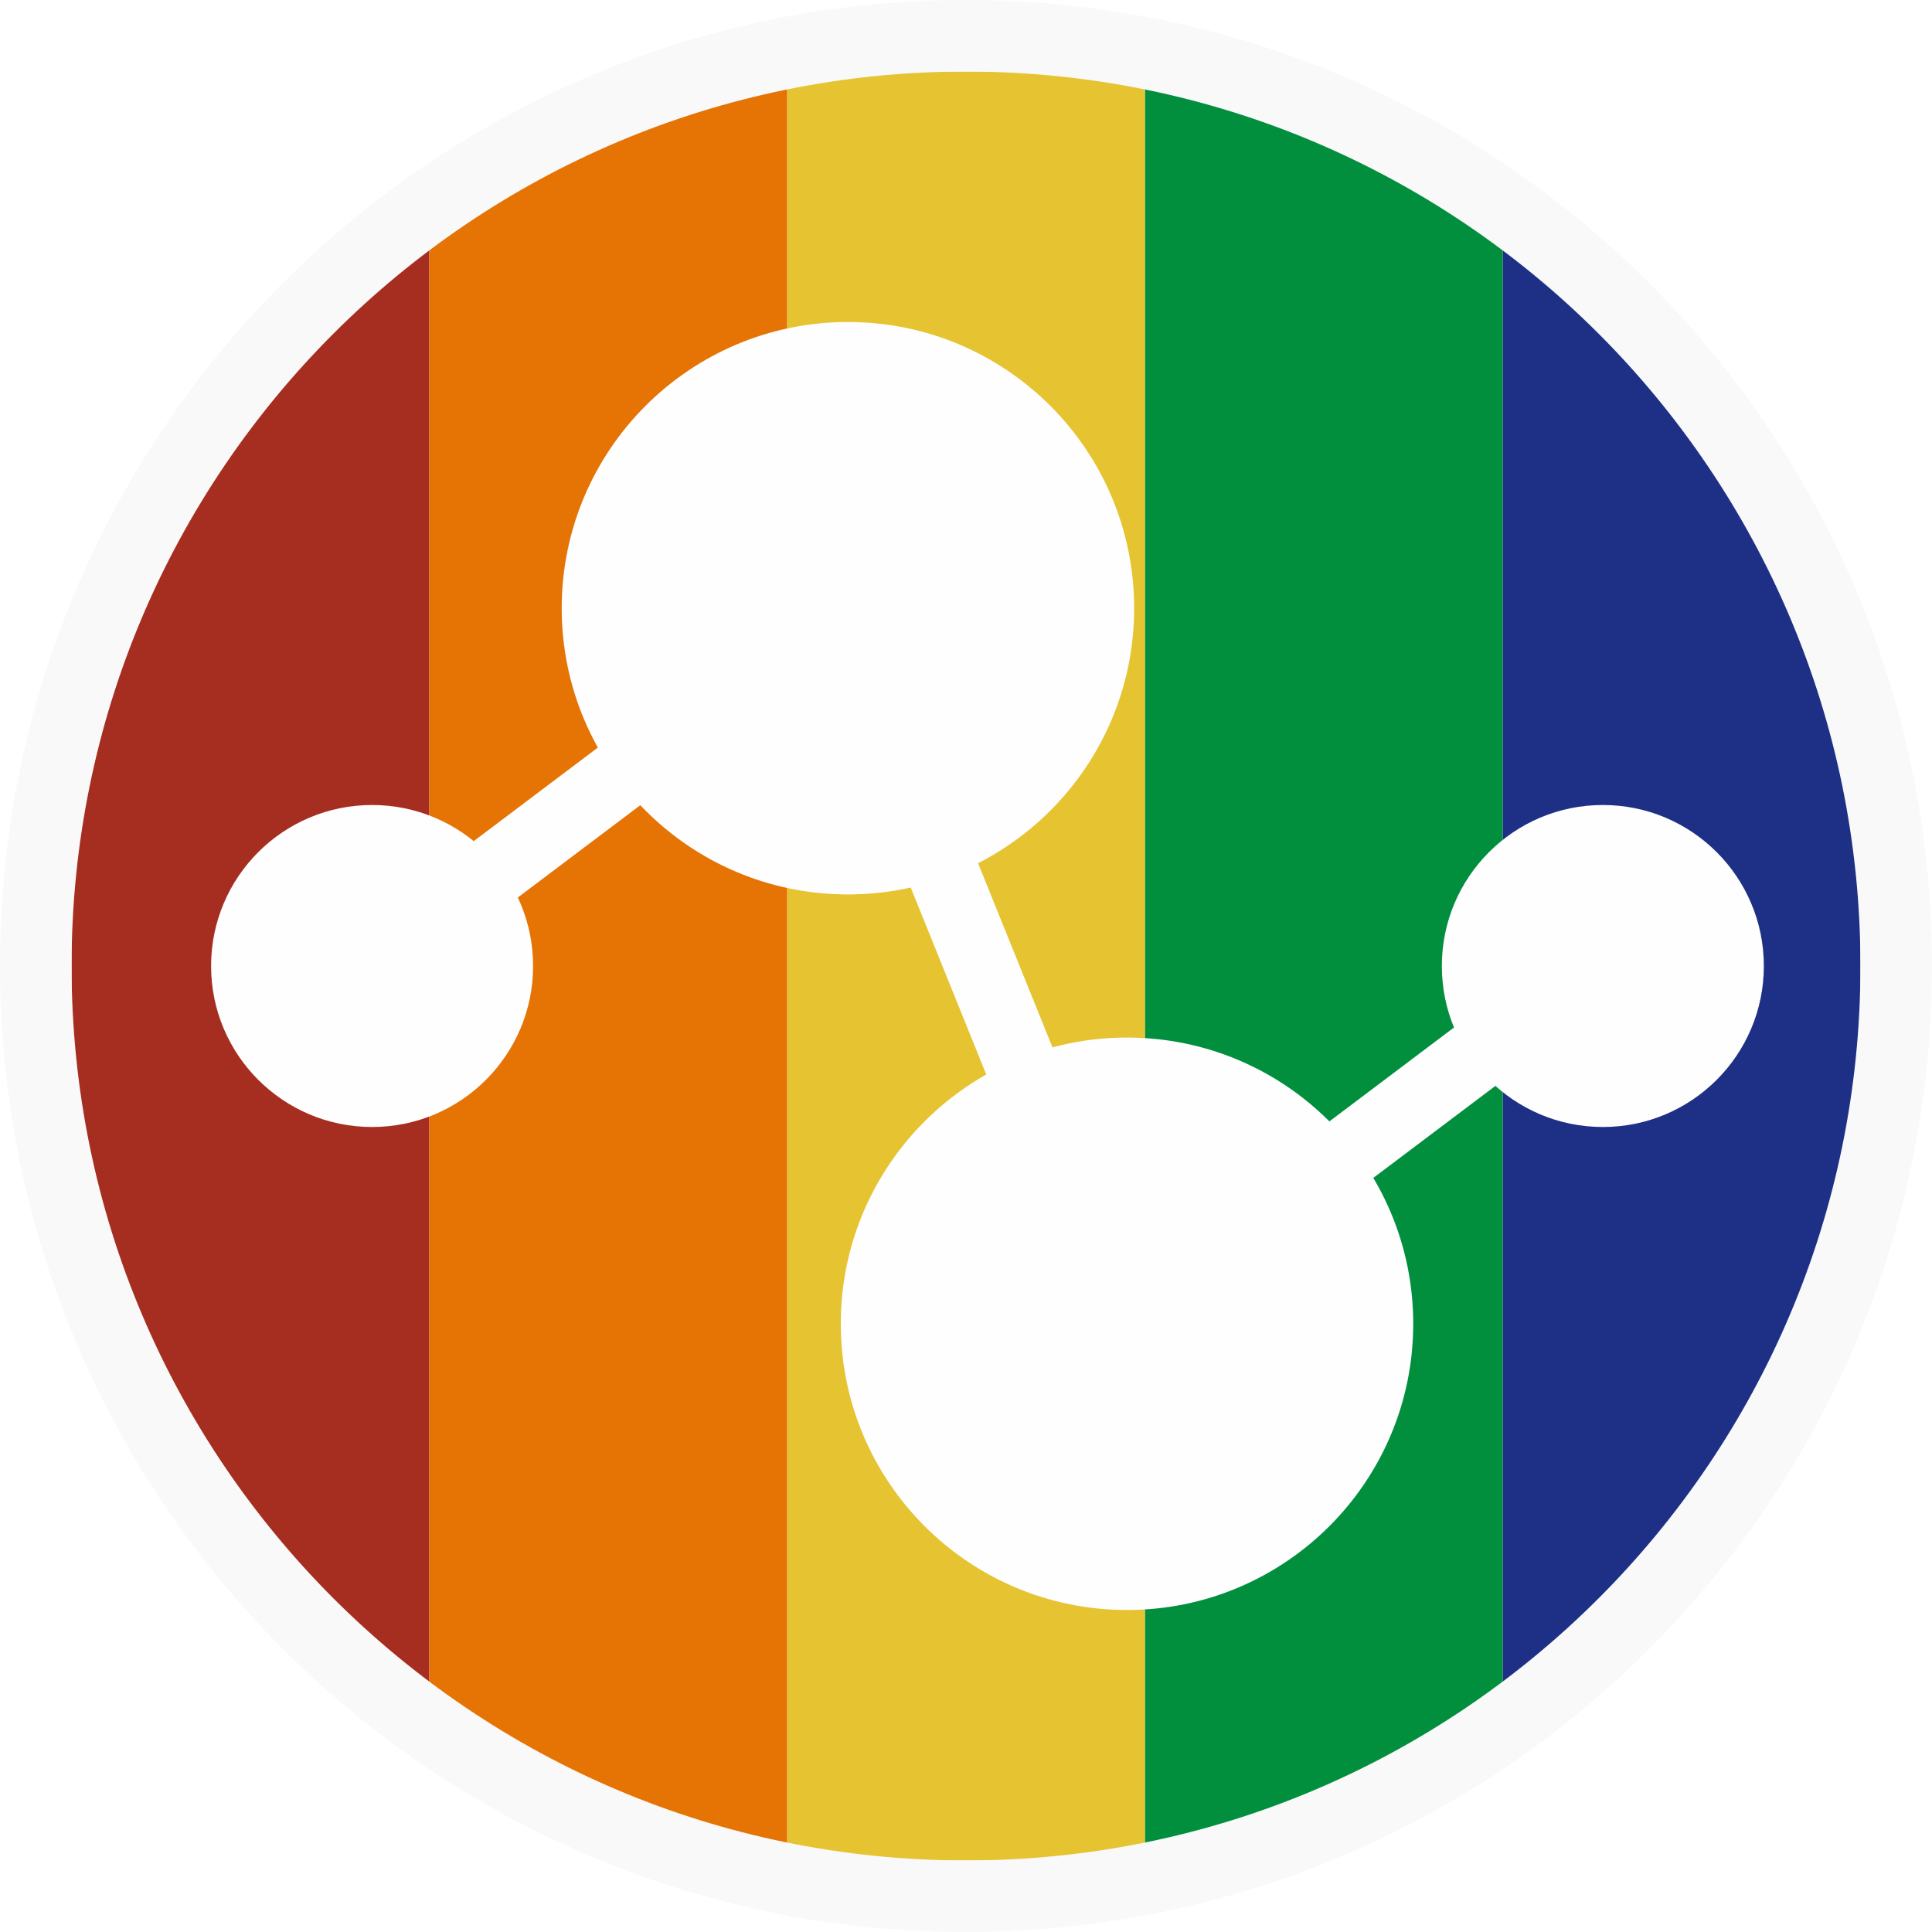
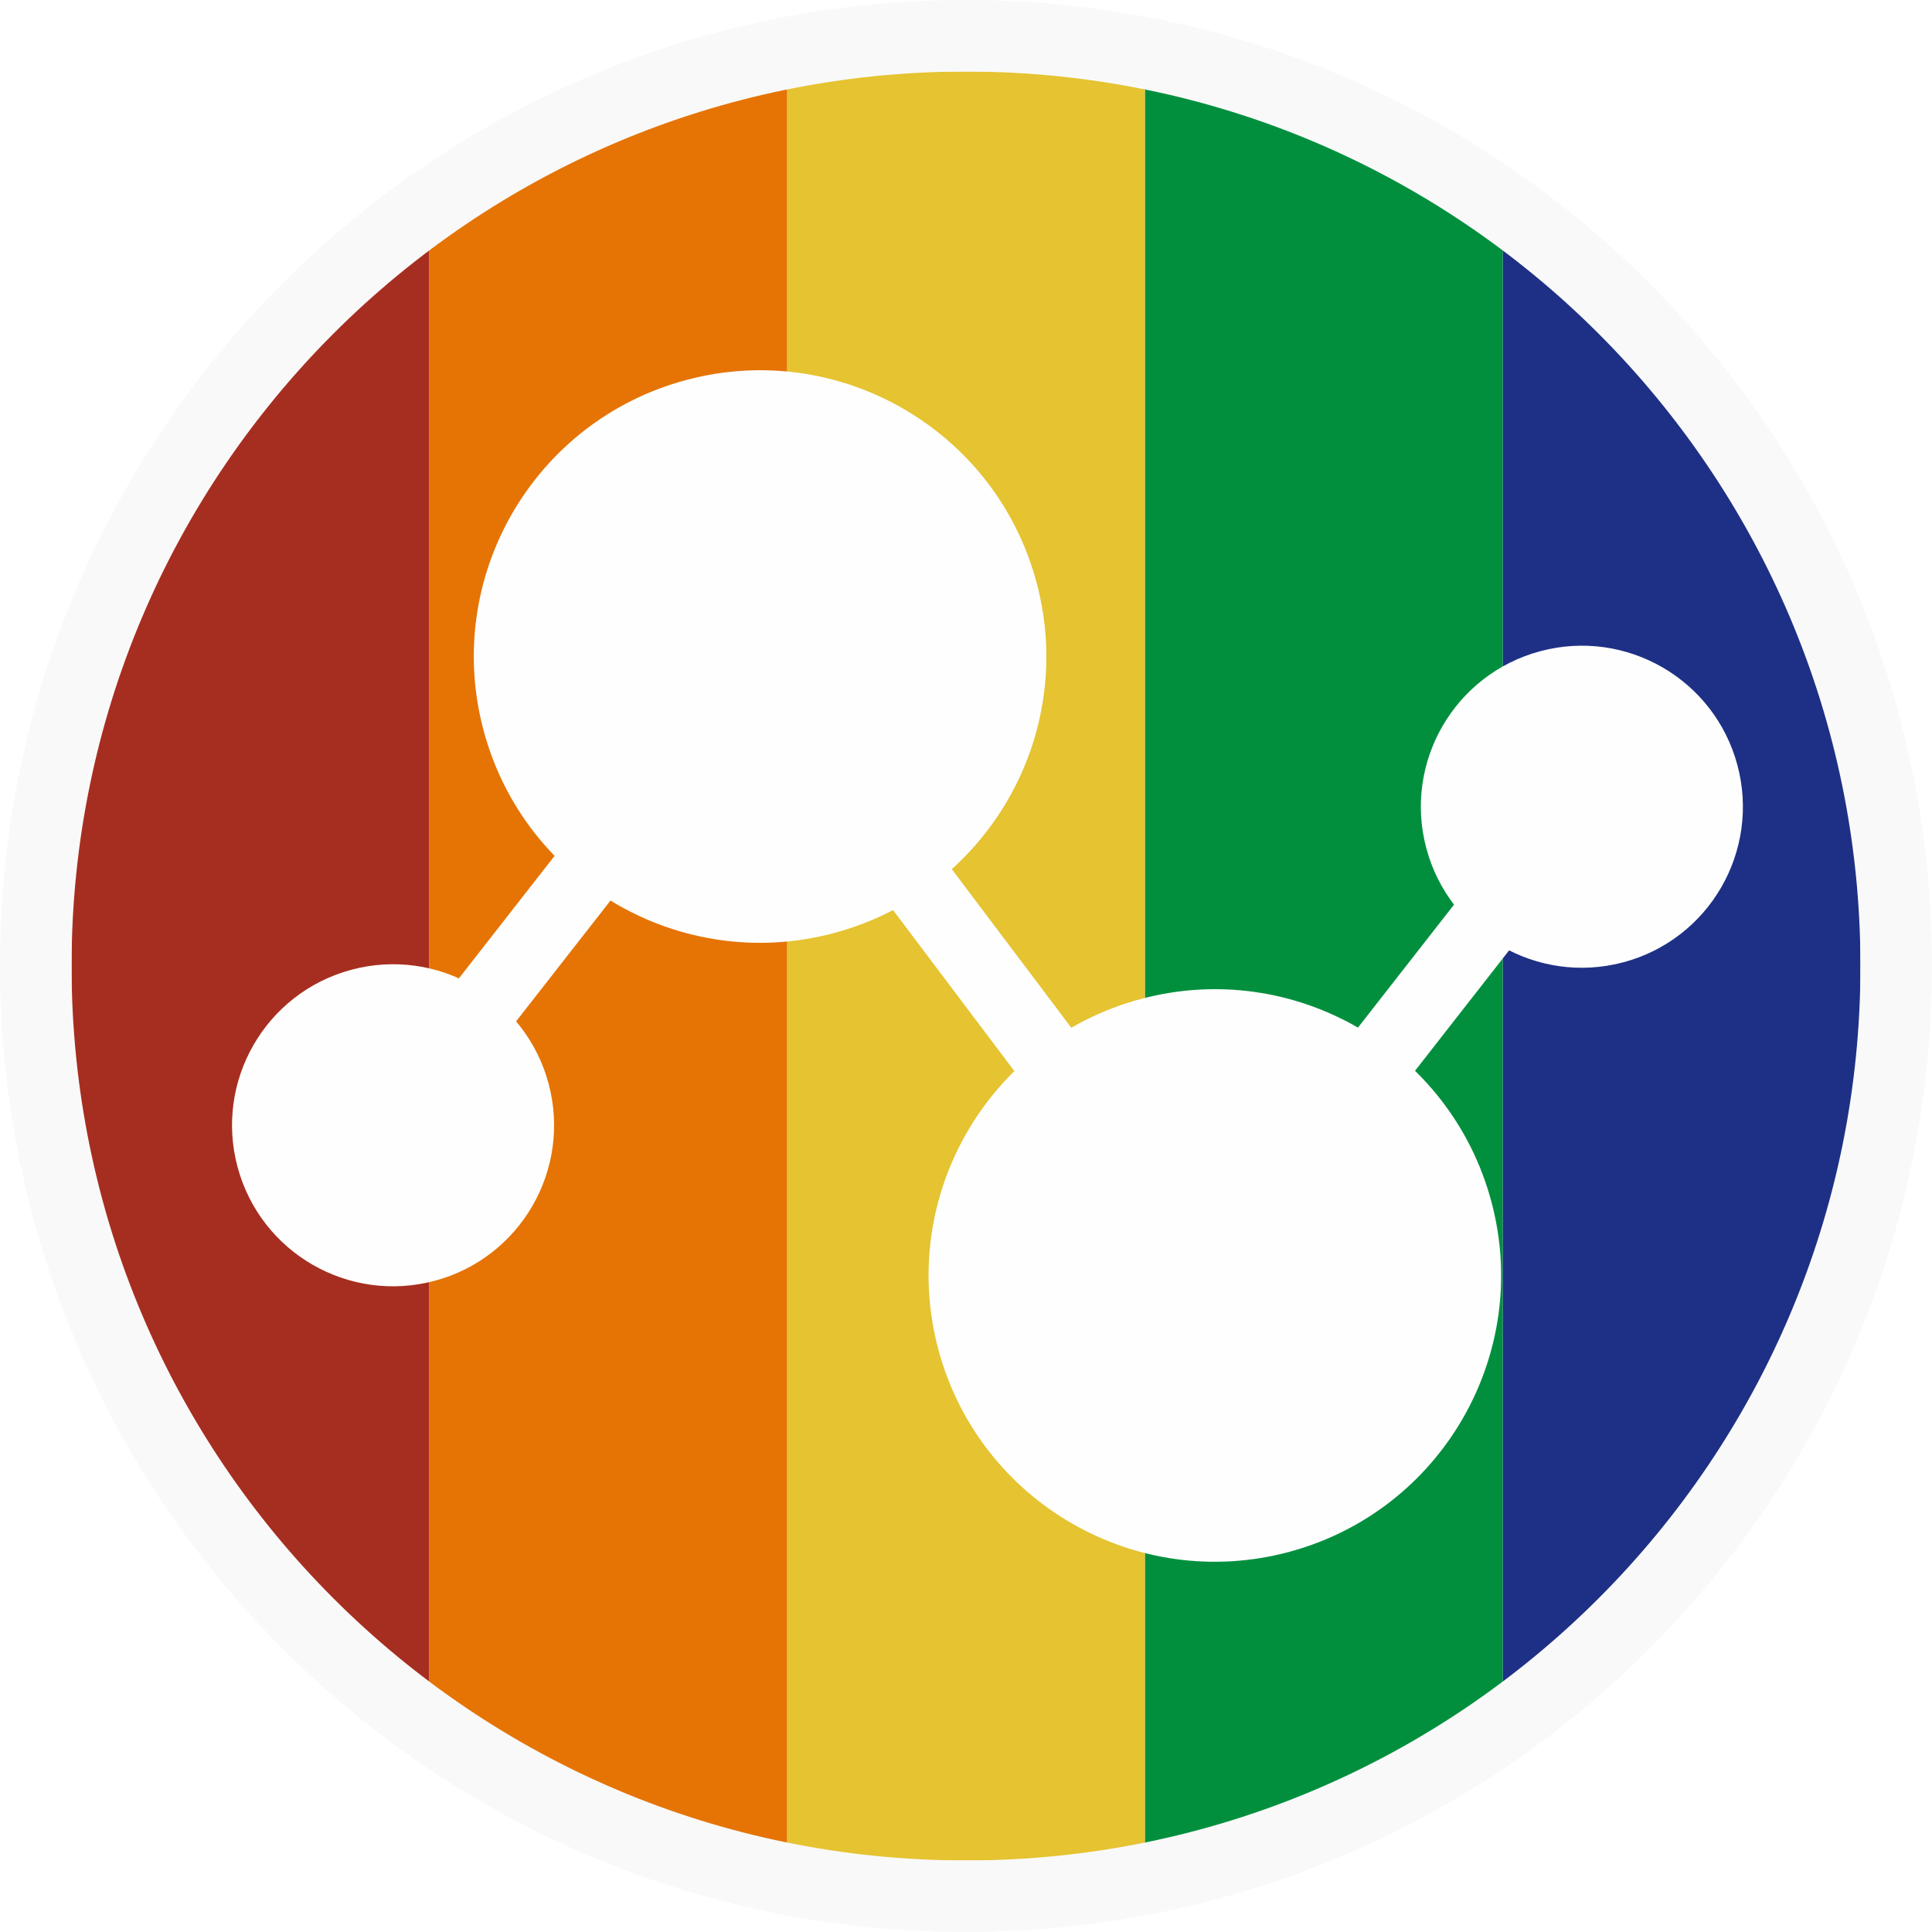
<svg xmlns="http://www.w3.org/2000/svg" width="540" height="540" viewBox="0 0 540 540" fill="none">
  <circle cx="270" cy="270" r="270" fill="#F9F9F9" />
  <mask id="mask0_6_2" style="mask-type:alpha" maskUnits="userSpaceOnUse" x="20" y="20" width="500" height="500">
    <circle cx="270" cy="270" r="250" fill="#CC0606" />
  </mask>
  <g mask="url(#mask0_6_2)">
    <rect x="20" y="20" width="100" height="500" fill="#A62E20" />
    <rect x="420" y="20" width="100" height="500" fill="#1E3085" />
    <rect x="320" y="20" width="100" height="500" fill="#018F3E" />
    <rect x="220" y="20" width="100" height="500" fill="#E5C331" />
    <rect x="120" y="20" width="100" height="500" fill="#E57405" />
-     <circle cx="448" cy="270" r="45" fill="#FEFEFE" />
-     <circle cx="104" cy="270" r="45" fill="#FEFEFE" />
-     <circle cx="315" cy="370" r="80" fill="#FEFEFE" />
-     <circle cx="237" cy="170" r="80" fill="#FEFEFE" />
-     <line x1="113.215" y1="262.079" x2="248.748" y2="159.948" stroke="#FEFEFE" stroke-width="20" />
-     <line x1="227.541" y1="154.528" x2="325.377" y2="396.679" stroke="#FEFEFE" stroke-width="20" />
-     <line x1="300.982" y1="379.145" x2="436.515" y2="277.014" stroke="#FEFEFE" stroke-width="20" />
+     <circle cx="442.139" cy="225.483" r="45" transform="rotate(-15 442.139 225.483)" fill="#FEFEFE" />
+     <circle cx="109.861" cy="314.517" r="45" transform="rotate(-15 109.861 314.517)" fill="#FEFEFE" />
+     <circle cx="339.553" cy="356.499" r="80" transform="rotate(-15 339.553 356.499)" fill="#FEFEFE" />
+     <circle cx="212.447" cy="183.501" r="80" transform="rotate(-15 212.447 183.501)" fill="#FEFEFE" />
+     <line x1="116.712" y1="304.481" x2="221.193" y2="170.751" stroke="#FEFEFE" stroke-width="20" />
+     <line x1="199.306" y1="171.004" x2="356.481" y2="379.583" stroke="#FEFEFE" stroke-width="20" />
+     <line x1="328.379" y1="368.96" x2="432.861" y2="235.23" stroke="#FEFEFE" stroke-width="20" />
  </g>
</svg>
